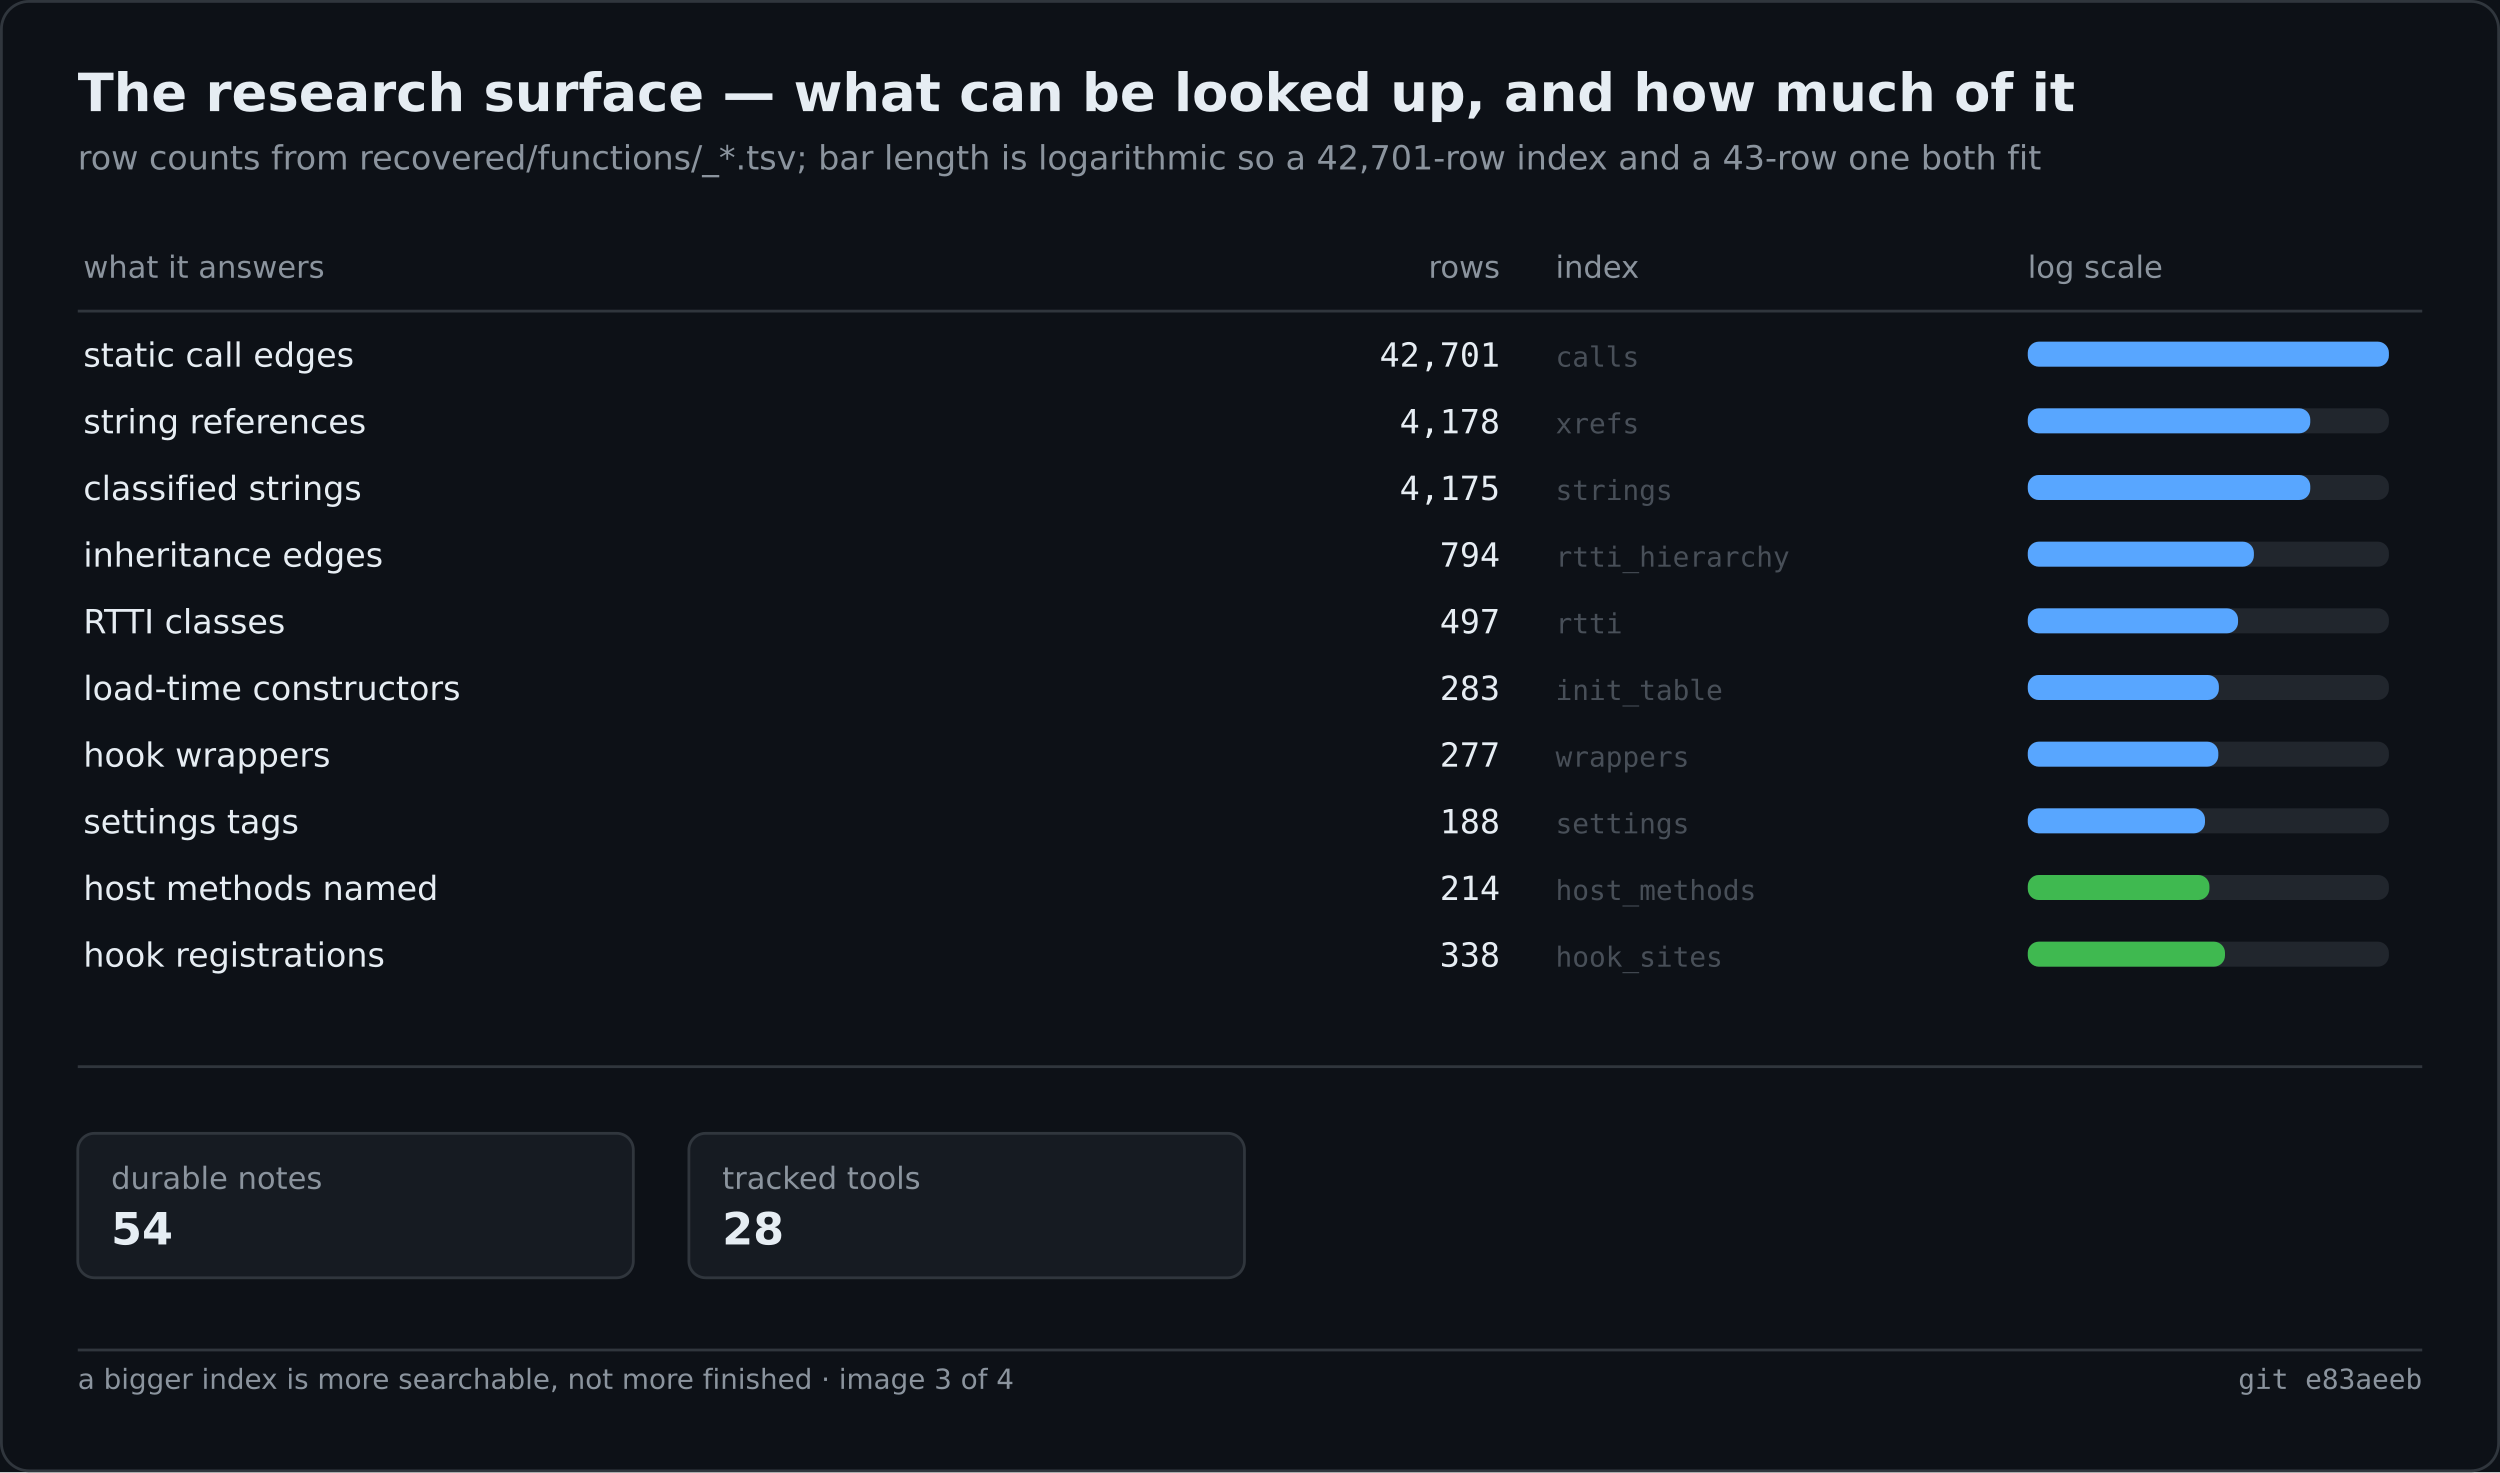
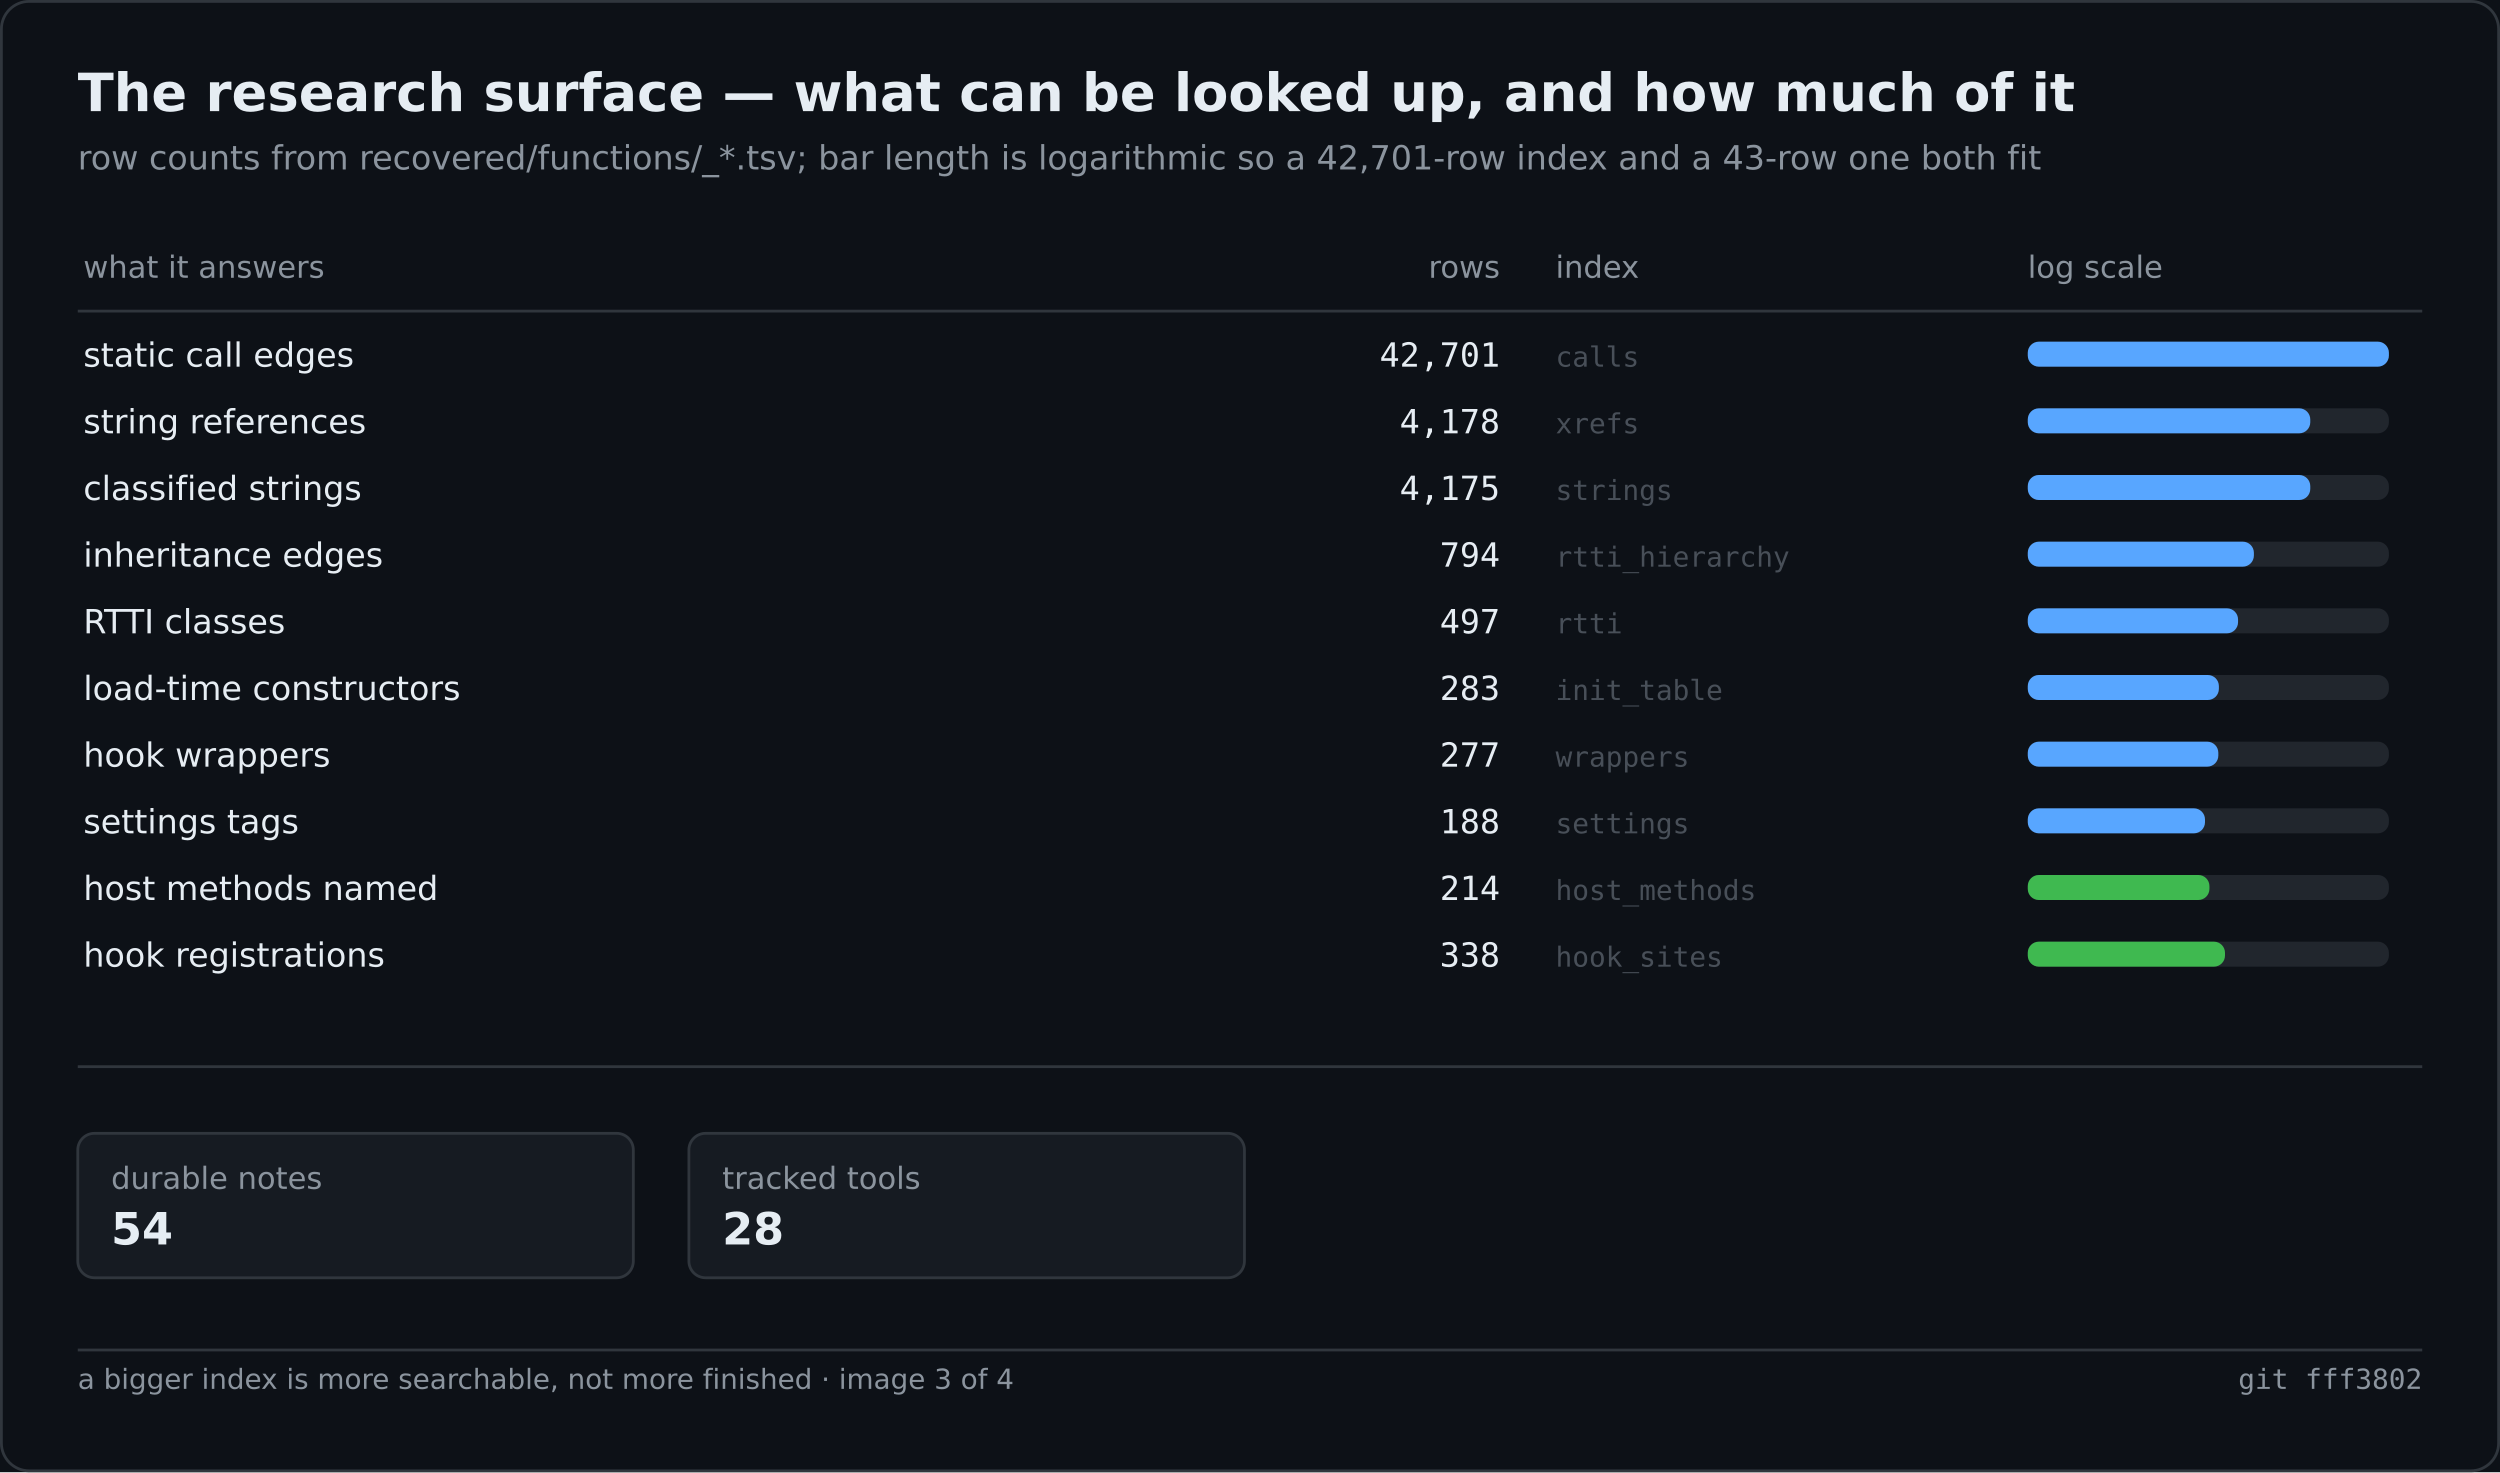
<svg xmlns="http://www.w3.org/2000/svg" width="900" height="530" viewBox="0 0 900 530" role="img" aria-label="The research surface — what can be looked up, and how much of it">
  <rect width="900" height="530" fill="#0d1117" />
  <rect x="0.5" y="0.5" width="899" height="529" fill="none" stroke="#30363d" rx="10" />
  <text x="28" y="40" font-family="Segoe UI,DejaVu Sans,Helvetica,sans-serif" font-size="19" font-weight="600" fill="#e6edf3">The research surface — what can be looked up, and how much of it</text>
  <text x="28" y="61" font-family="Segoe UI,DejaVu Sans,Helvetica,sans-serif" font-size="12" fill="#8b949e">row counts from recovered/functions/_*.tsv; bar length is logarithmic so a 42,701-row index and a 43-row one both fit</text>
  <text x="30.0" y="100.0" font-family="Segoe UI,DejaVu Sans,Helvetica,sans-serif" font-size="11" fill="#8b949e">what it answers</text>
  <text x="540.0" y="100.0" font-family="Segoe UI,DejaVu Sans,Helvetica,sans-serif" font-size="11" fill="#8b949e" text-anchor="end">rows</text>
  <text x="560.0" y="100.0" font-family="Segoe UI,DejaVu Sans,Helvetica,sans-serif" font-size="11" fill="#8b949e">index</text>
  <text x="730.0" y="100.0" font-family="Segoe UI,DejaVu Sans,Helvetica,sans-serif" font-size="11" fill="#8b949e">log scale</text>
  <line x1="28.0" y1="112.0" x2="872.0" y2="112.0" stroke="#30363d" stroke-width="1" />
  <text x="30.0" y="132.0" font-family="Segoe UI,DejaVu Sans,Helvetica,sans-serif" font-size="12" fill="#e6edf3">static call edges</text>
  <text x="540.0" y="132.0" font-family="Cascadia Mono,Consolas,DejaVu Sans Mono,monospace" font-size="12" fill="#e6edf3" text-anchor="end">42,701</text>
  <text x="560.0" y="132.0" font-family="Cascadia Mono,Consolas,DejaVu Sans Mono,monospace" font-size="10" fill="#484f58">calls</text>
  <rect x="730.0" y="123.0" width="130.0" height="9.0" fill="#21262d" rx="4" />
  <rect x="730.0" y="123.0" width="130.0" height="9.0" fill="#58a6ff" rx="4" />
  <text x="30.0" y="156.0" font-family="Segoe UI,DejaVu Sans,Helvetica,sans-serif" font-size="12" fill="#e6edf3">string references</text>
  <text x="540.0" y="156.0" font-family="Cascadia Mono,Consolas,DejaVu Sans Mono,monospace" font-size="12" fill="#e6edf3" text-anchor="end">4,178</text>
  <text x="560.0" y="156.0" font-family="Cascadia Mono,Consolas,DejaVu Sans Mono,monospace" font-size="10" fill="#484f58">xrefs</text>
  <rect x="730.0" y="147.0" width="130.0" height="9.0" fill="#21262d" rx="4" />
  <rect x="730.0" y="147.0" width="101.7" height="9.0" fill="#58a6ff" rx="4" />
  <text x="30.0" y="180.0" font-family="Segoe UI,DejaVu Sans,Helvetica,sans-serif" font-size="12" fill="#e6edf3">classified strings</text>
  <text x="540.0" y="180.0" font-family="Cascadia Mono,Consolas,DejaVu Sans Mono,monospace" font-size="12" fill="#e6edf3" text-anchor="end">4,175</text>
  <text x="560.0" y="180.0" font-family="Cascadia Mono,Consolas,DejaVu Sans Mono,monospace" font-size="10" fill="#484f58">strings</text>
  <rect x="730.0" y="171.0" width="130.0" height="9.0" fill="#21262d" rx="4" />
  <rect x="730.0" y="171.0" width="101.7" height="9.0" fill="#58a6ff" rx="4" />
  <text x="30.0" y="204.0" font-family="Segoe UI,DejaVu Sans,Helvetica,sans-serif" font-size="12" fill="#e6edf3">inheritance edges</text>
  <text x="540.0" y="204.0" font-family="Cascadia Mono,Consolas,DejaVu Sans Mono,monospace" font-size="12" fill="#e6edf3" text-anchor="end">794</text>
  <text x="560.0" y="204.0" font-family="Cascadia Mono,Consolas,DejaVu Sans Mono,monospace" font-size="10" fill="#484f58">rtti_hierarchy</text>
  <rect x="730.0" y="195.0" width="130.0" height="9.0" fill="#21262d" rx="4" />
  <rect x="730.0" y="195.0" width="81.4" height="9.0" fill="#58a6ff" rx="4" />
  <text x="30.0" y="228.0" font-family="Segoe UI,DejaVu Sans,Helvetica,sans-serif" font-size="12" fill="#e6edf3">RTTI classes</text>
  <text x="540.0" y="228.0" font-family="Cascadia Mono,Consolas,DejaVu Sans Mono,monospace" font-size="12" fill="#e6edf3" text-anchor="end">497</text>
  <text x="560.0" y="228.0" font-family="Cascadia Mono,Consolas,DejaVu Sans Mono,monospace" font-size="10" fill="#484f58">rtti</text>
  <rect x="730.0" y="219.0" width="130.0" height="9.0" fill="#21262d" rx="4" />
  <rect x="730.0" y="219.0" width="75.7" height="9.0" fill="#58a6ff" rx="4" />
  <text x="30.0" y="252.0" font-family="Segoe UI,DejaVu Sans,Helvetica,sans-serif" font-size="12" fill="#e6edf3">load-time constructors</text>
  <text x="540.0" y="252.0" font-family="Cascadia Mono,Consolas,DejaVu Sans Mono,monospace" font-size="12" fill="#e6edf3" text-anchor="end">283</text>
  <text x="560.0" y="252.0" font-family="Cascadia Mono,Consolas,DejaVu Sans Mono,monospace" font-size="10" fill="#484f58">init_table</text>
  <rect x="730.0" y="243.0" width="130.0" height="9.0" fill="#21262d" rx="4" />
  <rect x="730.0" y="243.0" width="68.8" height="9.0" fill="#58a6ff" rx="4" />
  <text x="30.0" y="276.0" font-family="Segoe UI,DejaVu Sans,Helvetica,sans-serif" font-size="12" fill="#e6edf3">hook wrappers</text>
  <text x="540.0" y="276.0" font-family="Cascadia Mono,Consolas,DejaVu Sans Mono,monospace" font-size="12" fill="#e6edf3" text-anchor="end">277</text>
  <text x="560.0" y="276.0" font-family="Cascadia Mono,Consolas,DejaVu Sans Mono,monospace" font-size="10" fill="#484f58">wrappers</text>
  <rect x="730.0" y="267.0" width="130.0" height="9.0" fill="#21262d" rx="4" />
  <rect x="730.0" y="267.0" width="68.6" height="9.0" fill="#58a6ff" rx="4" />
  <text x="30.0" y="300.0" font-family="Segoe UI,DejaVu Sans,Helvetica,sans-serif" font-size="12" fill="#e6edf3">settings tags</text>
  <text x="540.0" y="300.0" font-family="Cascadia Mono,Consolas,DejaVu Sans Mono,monospace" font-size="12" fill="#e6edf3" text-anchor="end">188</text>
  <text x="560.0" y="300.0" font-family="Cascadia Mono,Consolas,DejaVu Sans Mono,monospace" font-size="10" fill="#484f58">settings</text>
  <rect x="730.0" y="291.0" width="130.0" height="9.0" fill="#21262d" rx="4" />
  <rect x="730.0" y="291.0" width="63.8" height="9.0" fill="#58a6ff" rx="4" />
  <text x="30.0" y="324.0" font-family="Segoe UI,DejaVu Sans,Helvetica,sans-serif" font-size="12" fill="#e6edf3">host methods named</text>
  <text x="540.0" y="324.0" font-family="Cascadia Mono,Consolas,DejaVu Sans Mono,monospace" font-size="12" fill="#e6edf3" text-anchor="end">214</text>
  <text x="560.0" y="324.0" font-family="Cascadia Mono,Consolas,DejaVu Sans Mono,monospace" font-size="10" fill="#484f58">host_methods</text>
  <rect x="730.0" y="315.0" width="130.0" height="9.0" fill="#21262d" rx="4" />
  <rect x="730.0" y="315.0" width="65.4" height="9.0" fill="#3fb950" rx="4" />
  <text x="30.0" y="348.0" font-family="Segoe UI,DejaVu Sans,Helvetica,sans-serif" font-size="12" fill="#e6edf3">hook registrations</text>
  <text x="540.0" y="348.0" font-family="Cascadia Mono,Consolas,DejaVu Sans Mono,monospace" font-size="12" fill="#e6edf3" text-anchor="end">338</text>
  <text x="560.0" y="348.0" font-family="Cascadia Mono,Consolas,DejaVu Sans Mono,monospace" font-size="10" fill="#484f58">hook_sites</text>
  <rect x="730.0" y="339.0" width="130.0" height="9.0" fill="#21262d" rx="4" />
  <rect x="730.0" y="339.0" width="71.0" height="9.0" fill="#3fb950" rx="4" />
  <line x1="28.0" y1="384.0" x2="872.0" y2="384.0" stroke="#30363d" stroke-width="1" />
  <rect x="28.0" y="408.0" width="200.0" height="52.0" fill="#161b22" rx="6" stroke="#30363d" stroke-width="1" />
  <text x="40.0" y="428.0" font-family="Segoe UI,DejaVu Sans,Helvetica,sans-serif" font-size="11" fill="#8b949e">durable notes</text>
  <text x="40.0" y="448.0" font-family="Segoe UI,DejaVu Sans,Helvetica,sans-serif" font-size="16" fill="#e6edf3" font-weight="600">54</text>
  <rect x="248.0" y="408.0" width="200.0" height="52.0" fill="#161b22" rx="6" stroke="#30363d" stroke-width="1" />
  <text x="260.0" y="428.0" font-family="Segoe UI,DejaVu Sans,Helvetica,sans-serif" font-size="11" fill="#8b949e">tracked tools</text>
  <text x="260.0" y="448.0" font-family="Segoe UI,DejaVu Sans,Helvetica,sans-serif" font-size="16" fill="#e6edf3" font-weight="600">28</text>
  <line x1="28.0" y1="486.0" x2="872.0" y2="486.0" stroke="#30363d" stroke-width="1" />
  <text x="28.0" y="500.0" font-family="Segoe UI,DejaVu Sans,Helvetica,sans-serif" font-size="10" fill="#8b949e">a bigger index is more searchable, not more finished · image 3 of 4</text>
-   <text x="872.0" y="500.0" font-family="Cascadia Mono,Consolas,DejaVu Sans Mono,monospace" font-size="10" fill="#8b949e" text-anchor="end">git e83aeeb</text>
+   <text x="872.0" y="500.0" font-family="Cascadia Mono,Consolas,DejaVu Sans Mono,monospace" font-size="10" fill="#8b949e" text-anchor="end">git fff3802</text>
</svg>
